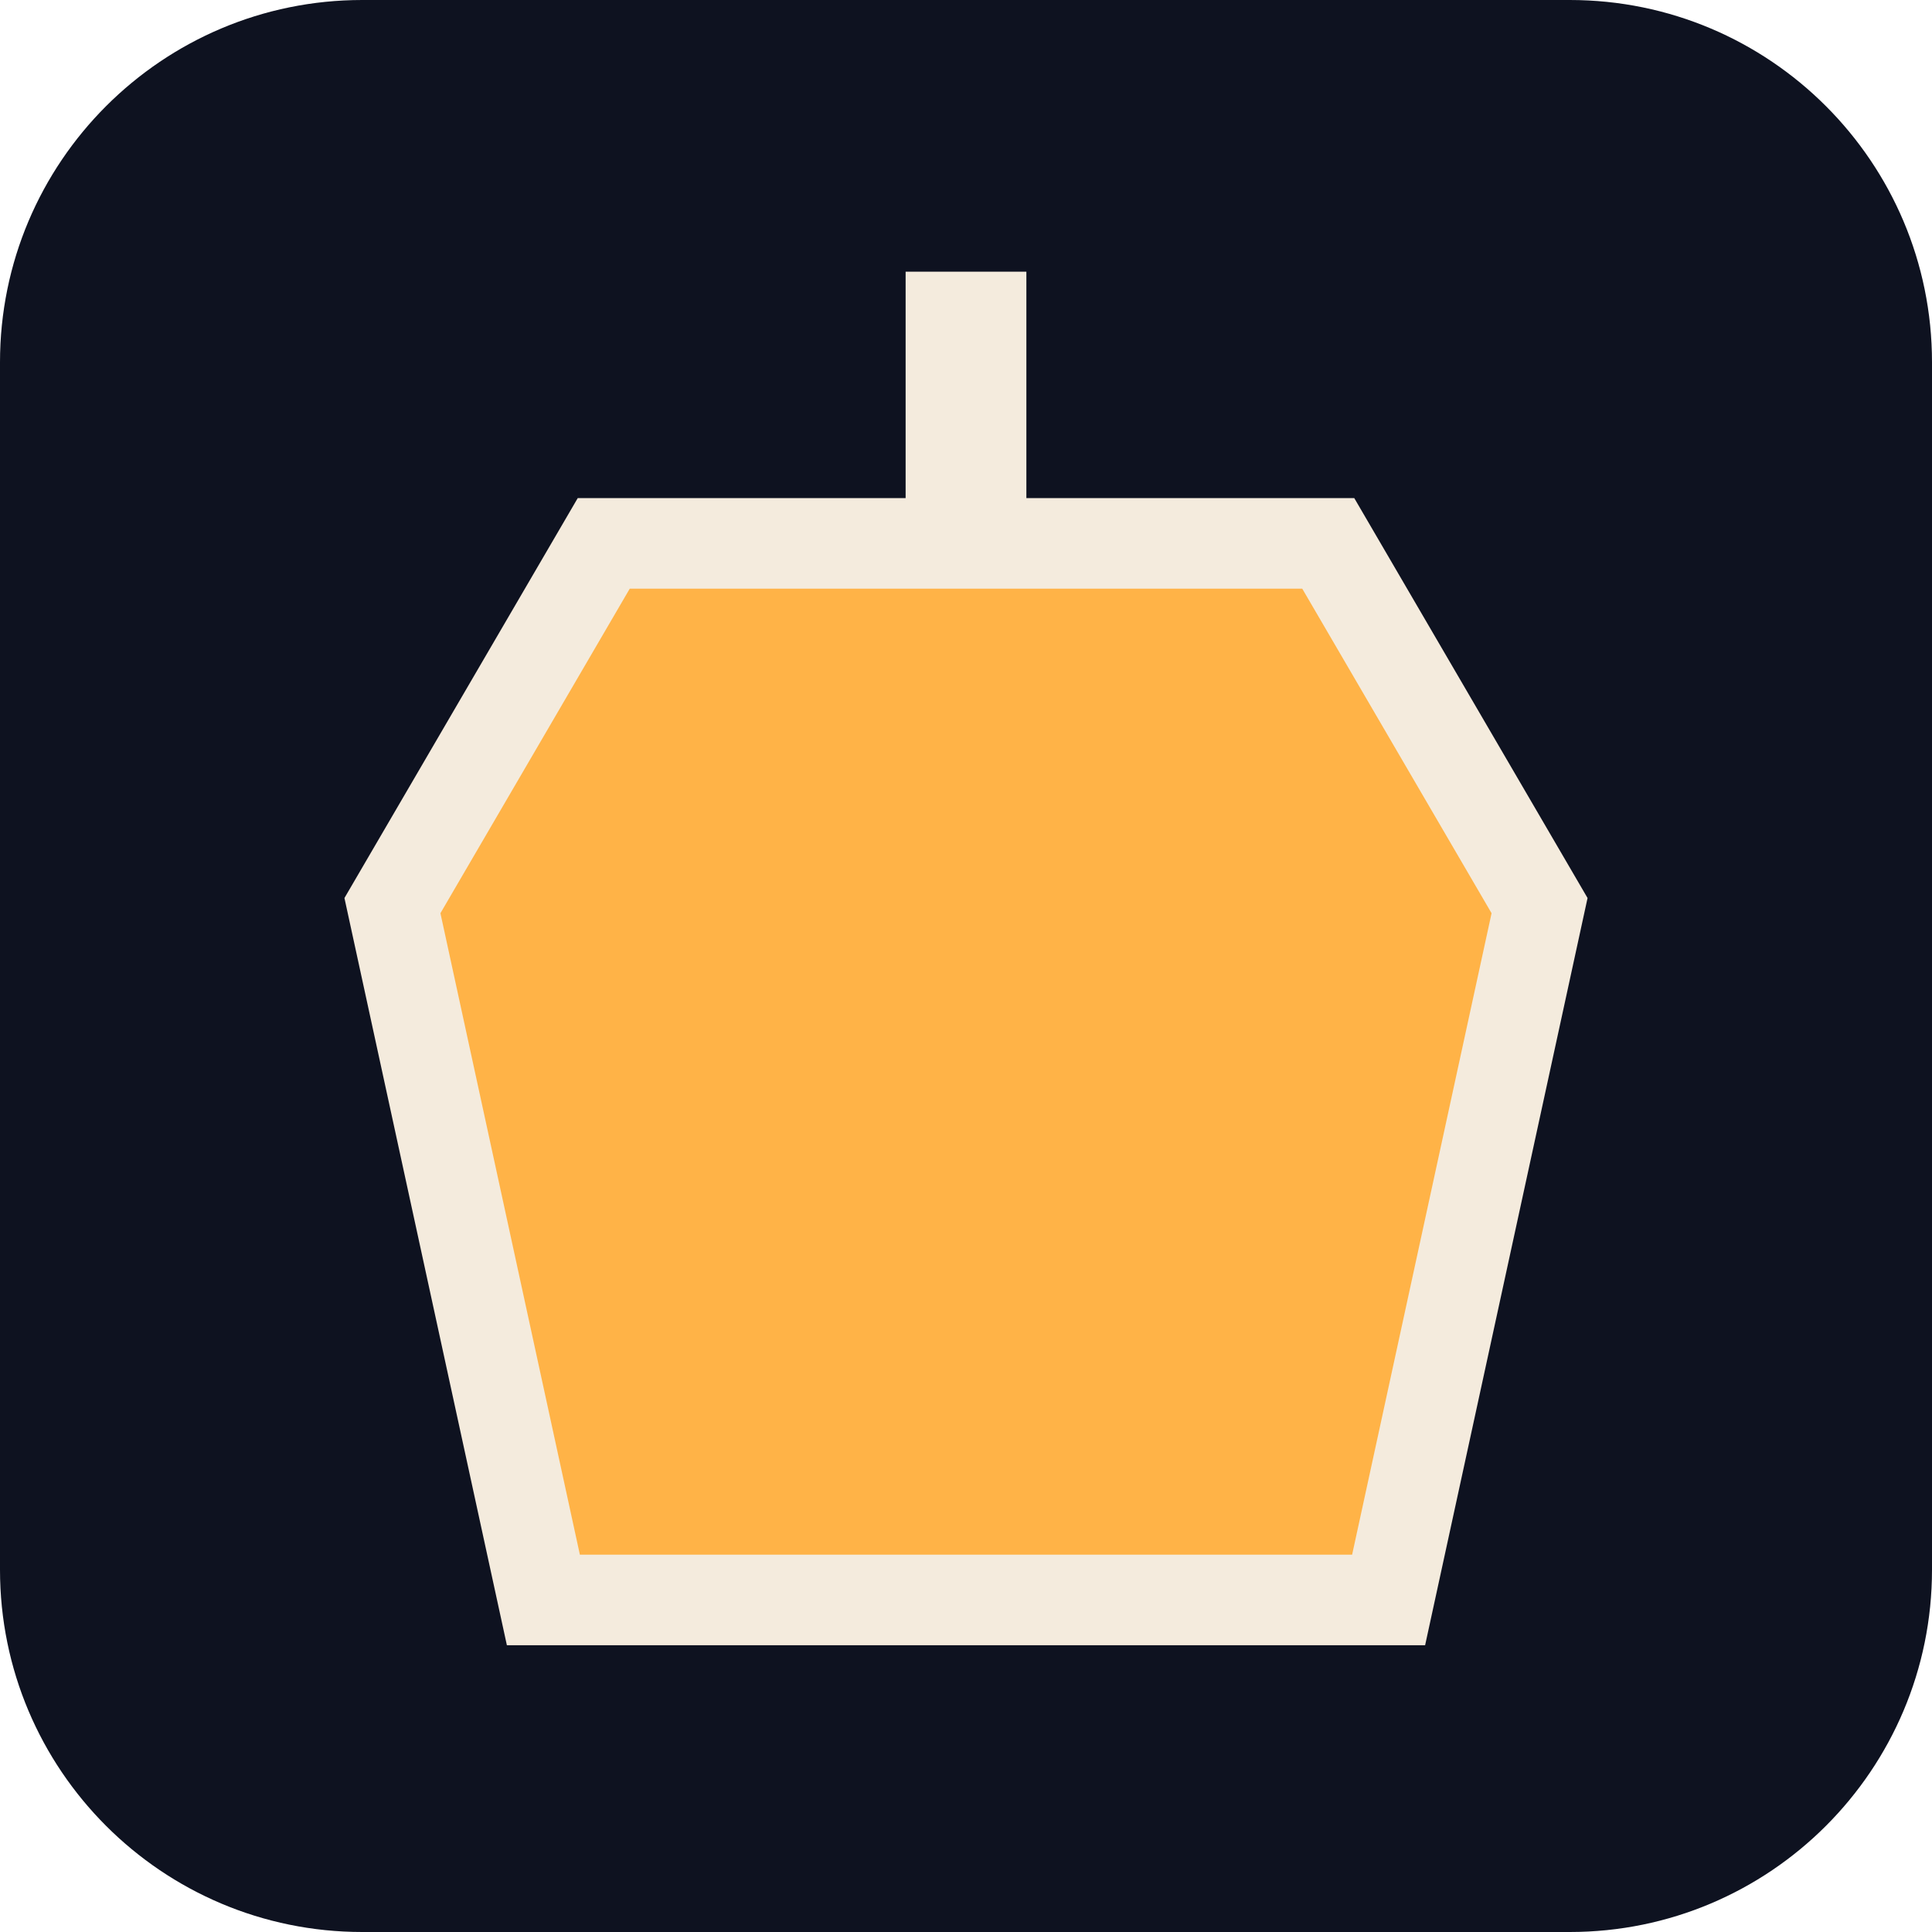
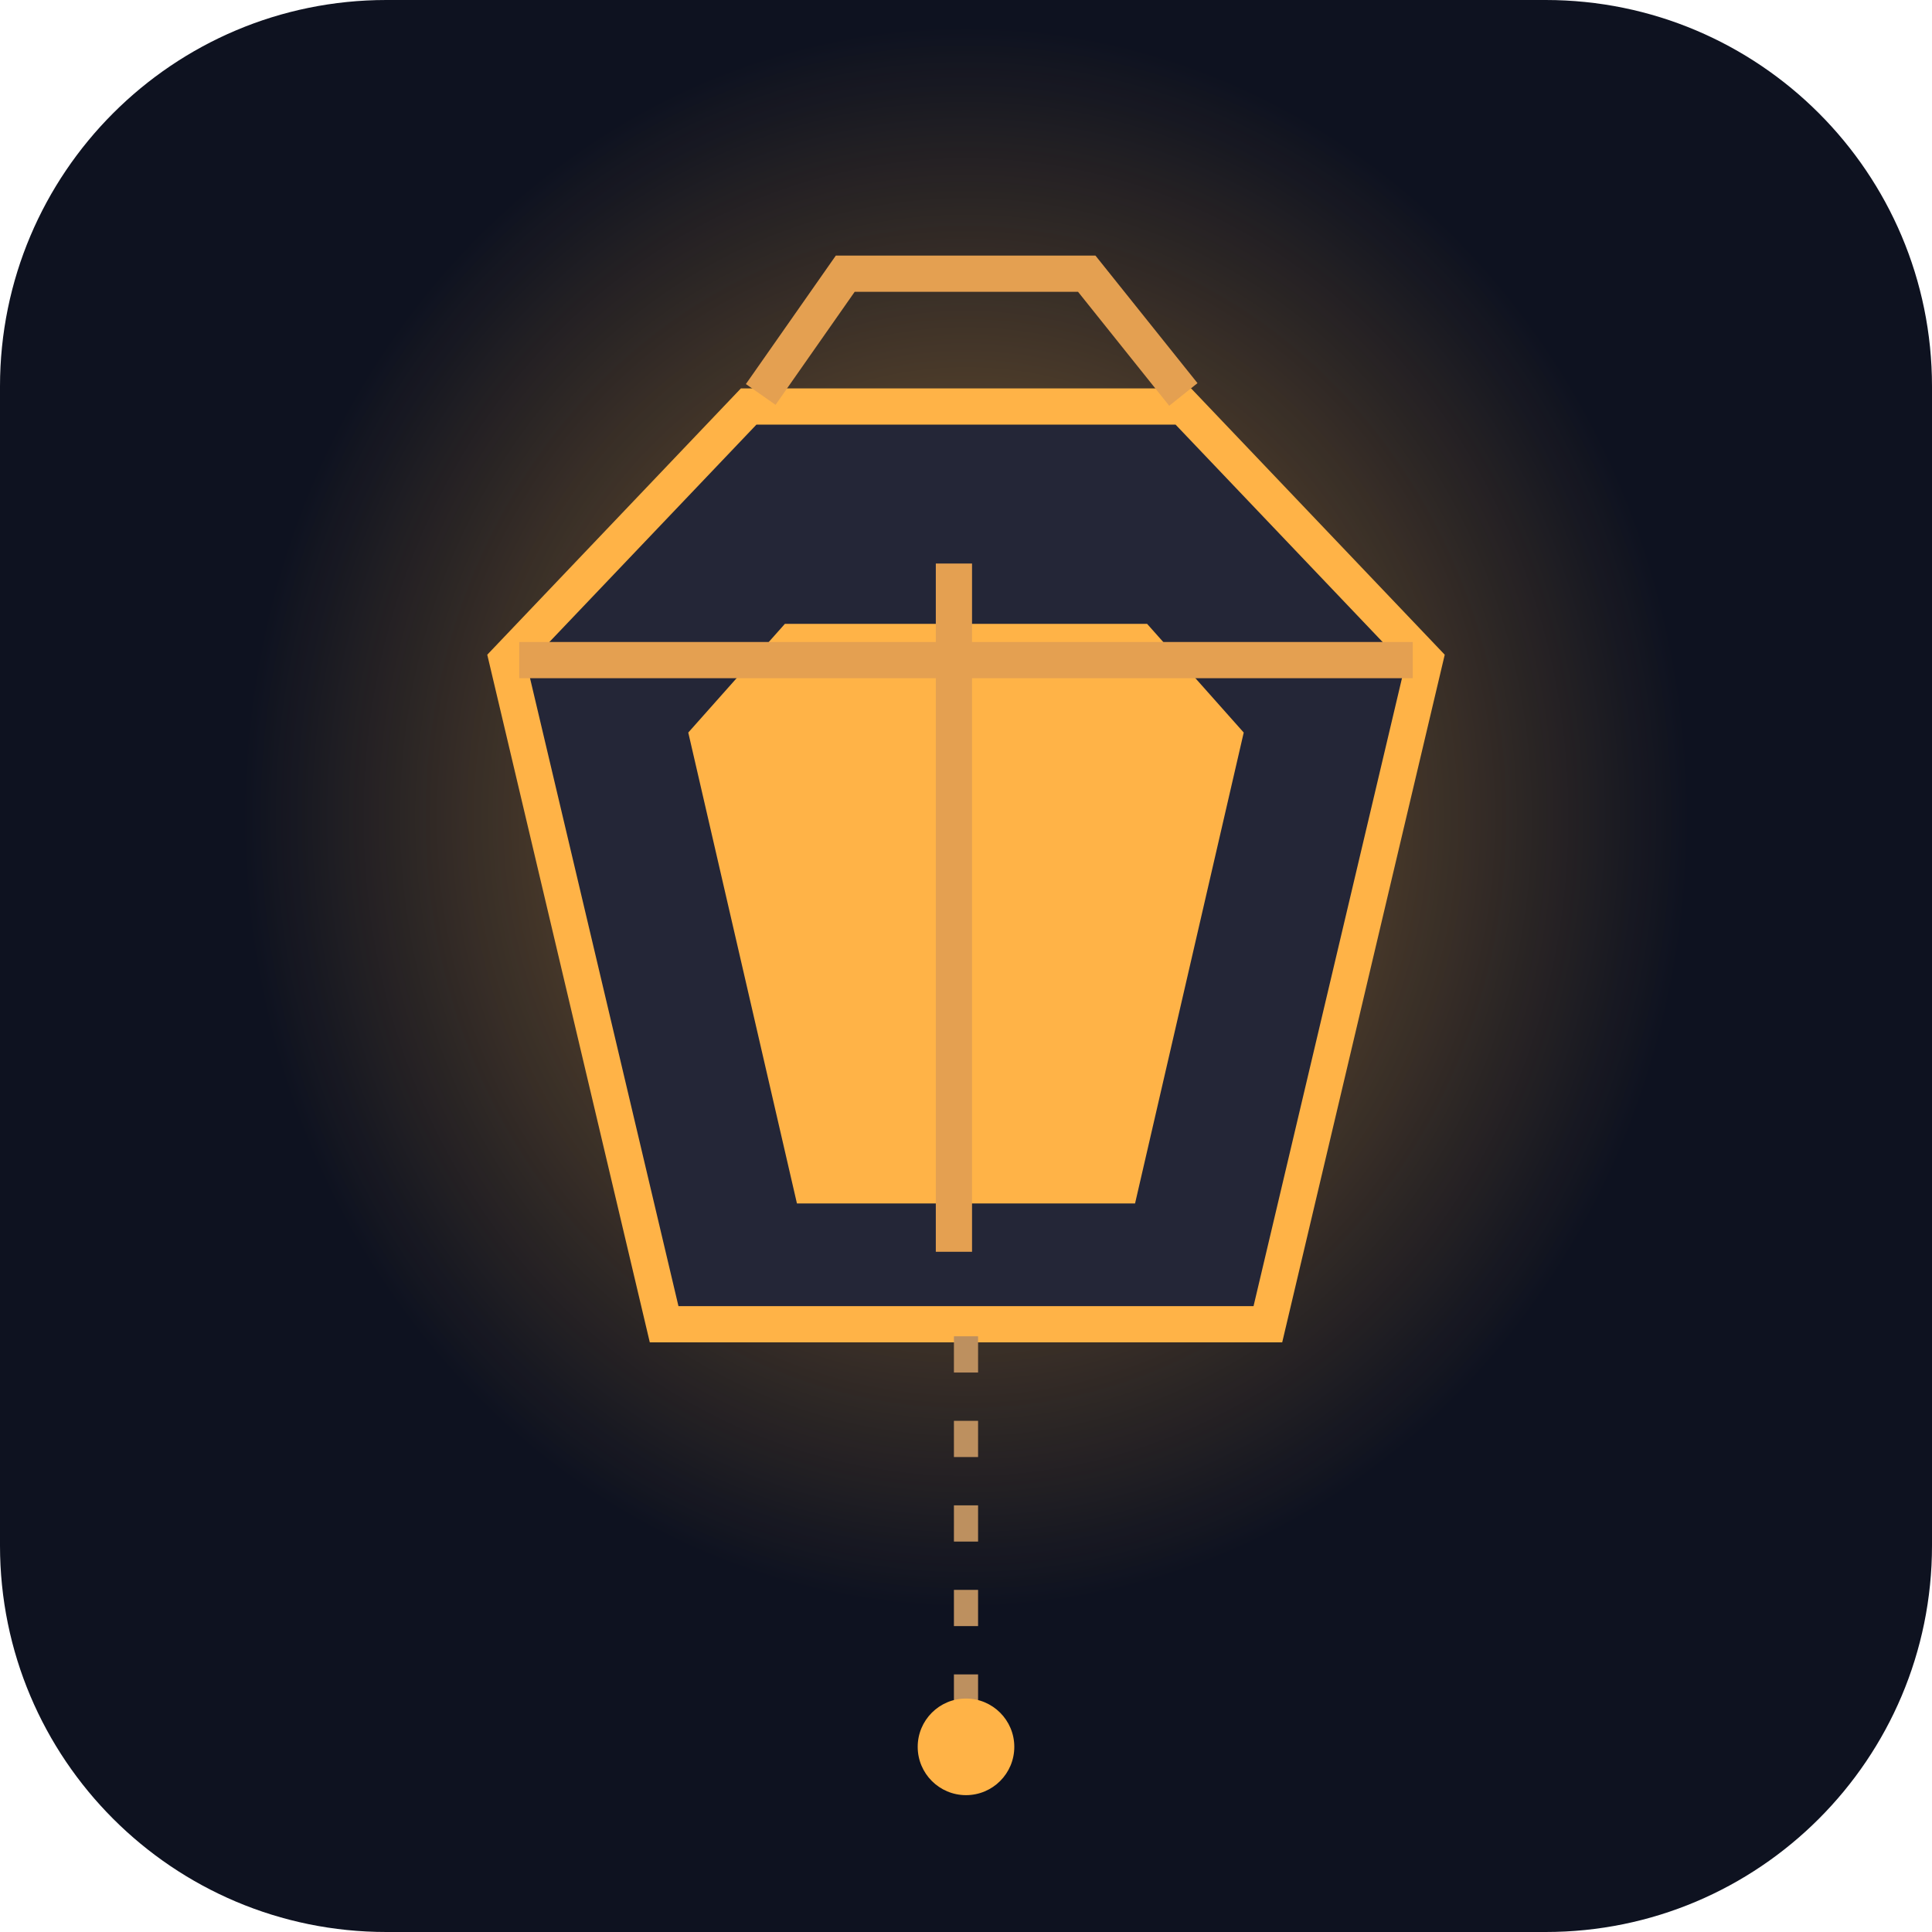
- <svg xmlns="http://www.w3.org/2000/svg" viewBox="0 0 64 64">
-   <rect width="64" height="64" rx="12" fill="#0e1220" />
-   <path d="M20 18h24l7 12-5 23H18l-5-23z" fill="#ffb347" stroke="#f4ebdd" stroke-width="3" />
-   <path d="M32 9v9" stroke="#f4ebdd" stroke-width="4" />
+ <svg xmlns="http://www.w3.org/2000/svg" viewBox="0 0 120 120">
+   <rect width="120" height="120" rx="24" fill="#0e1220" />
+   <g transform="translate(15 -1) scale(.75)">
+     <defs>
+       <radialGradient id="glow">
+         <stop stop-color="#ffb347" stop-opacity=".55" />
+         <stop offset="1" stop-color="#ffb347" stop-opacity="0" />
+       </radialGradient>
+     </defs>
+     <ellipse cx="60" cy="69" rx="60" ry="66" fill="url(#glow)" />
+     <path d="M42 35h36l20 21-13 55H35L22 56z" fill="#242637" stroke="#ffb347" stroke-width="3" />
+     <path d="M45 53h30l8 9-9 39H46l-9-39z" fill="#ffb347" />
+     <path d="M59 48v57M23 56h74M43 34l7-10h20l8 10" fill="none" stroke="#e4a051" stroke-width="3" />
+     <path d="M60 112v32" stroke="#bd905f" stroke-width="2" stroke-dasharray="3 4" />
+     <circle cx="60" cy="146" r="4" fill="#ffb347" />
+   </g>
</svg>
